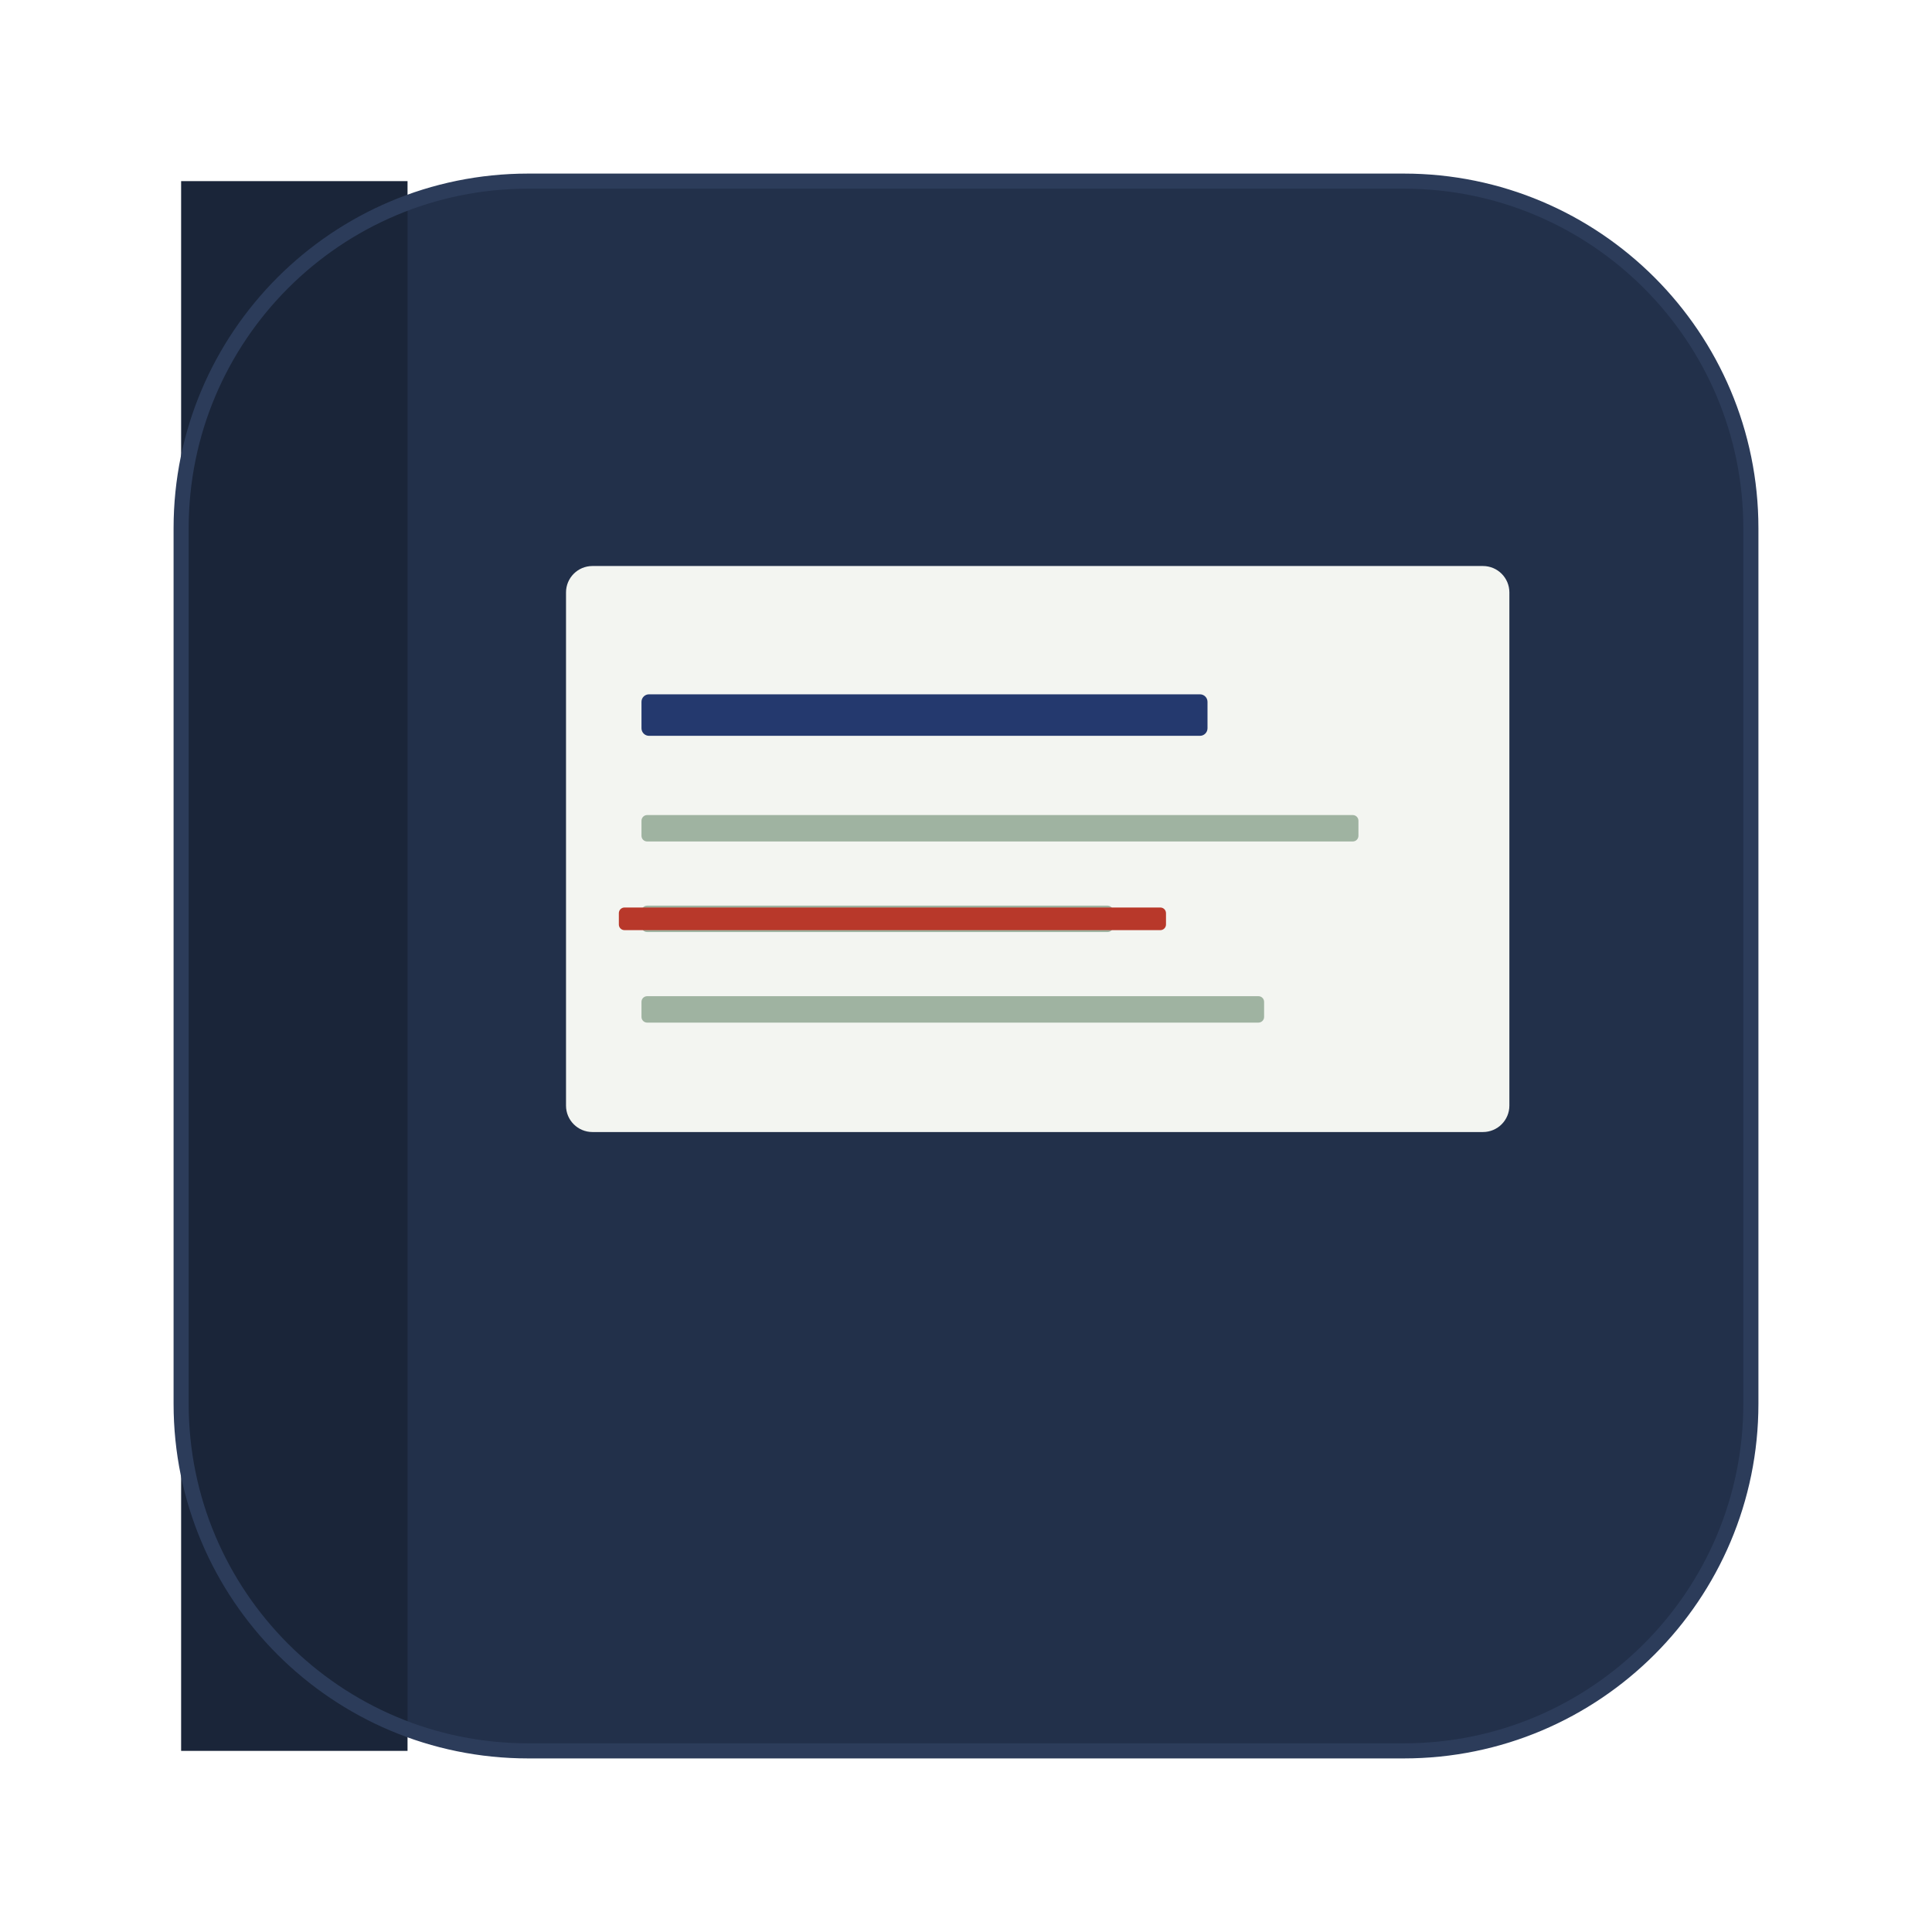
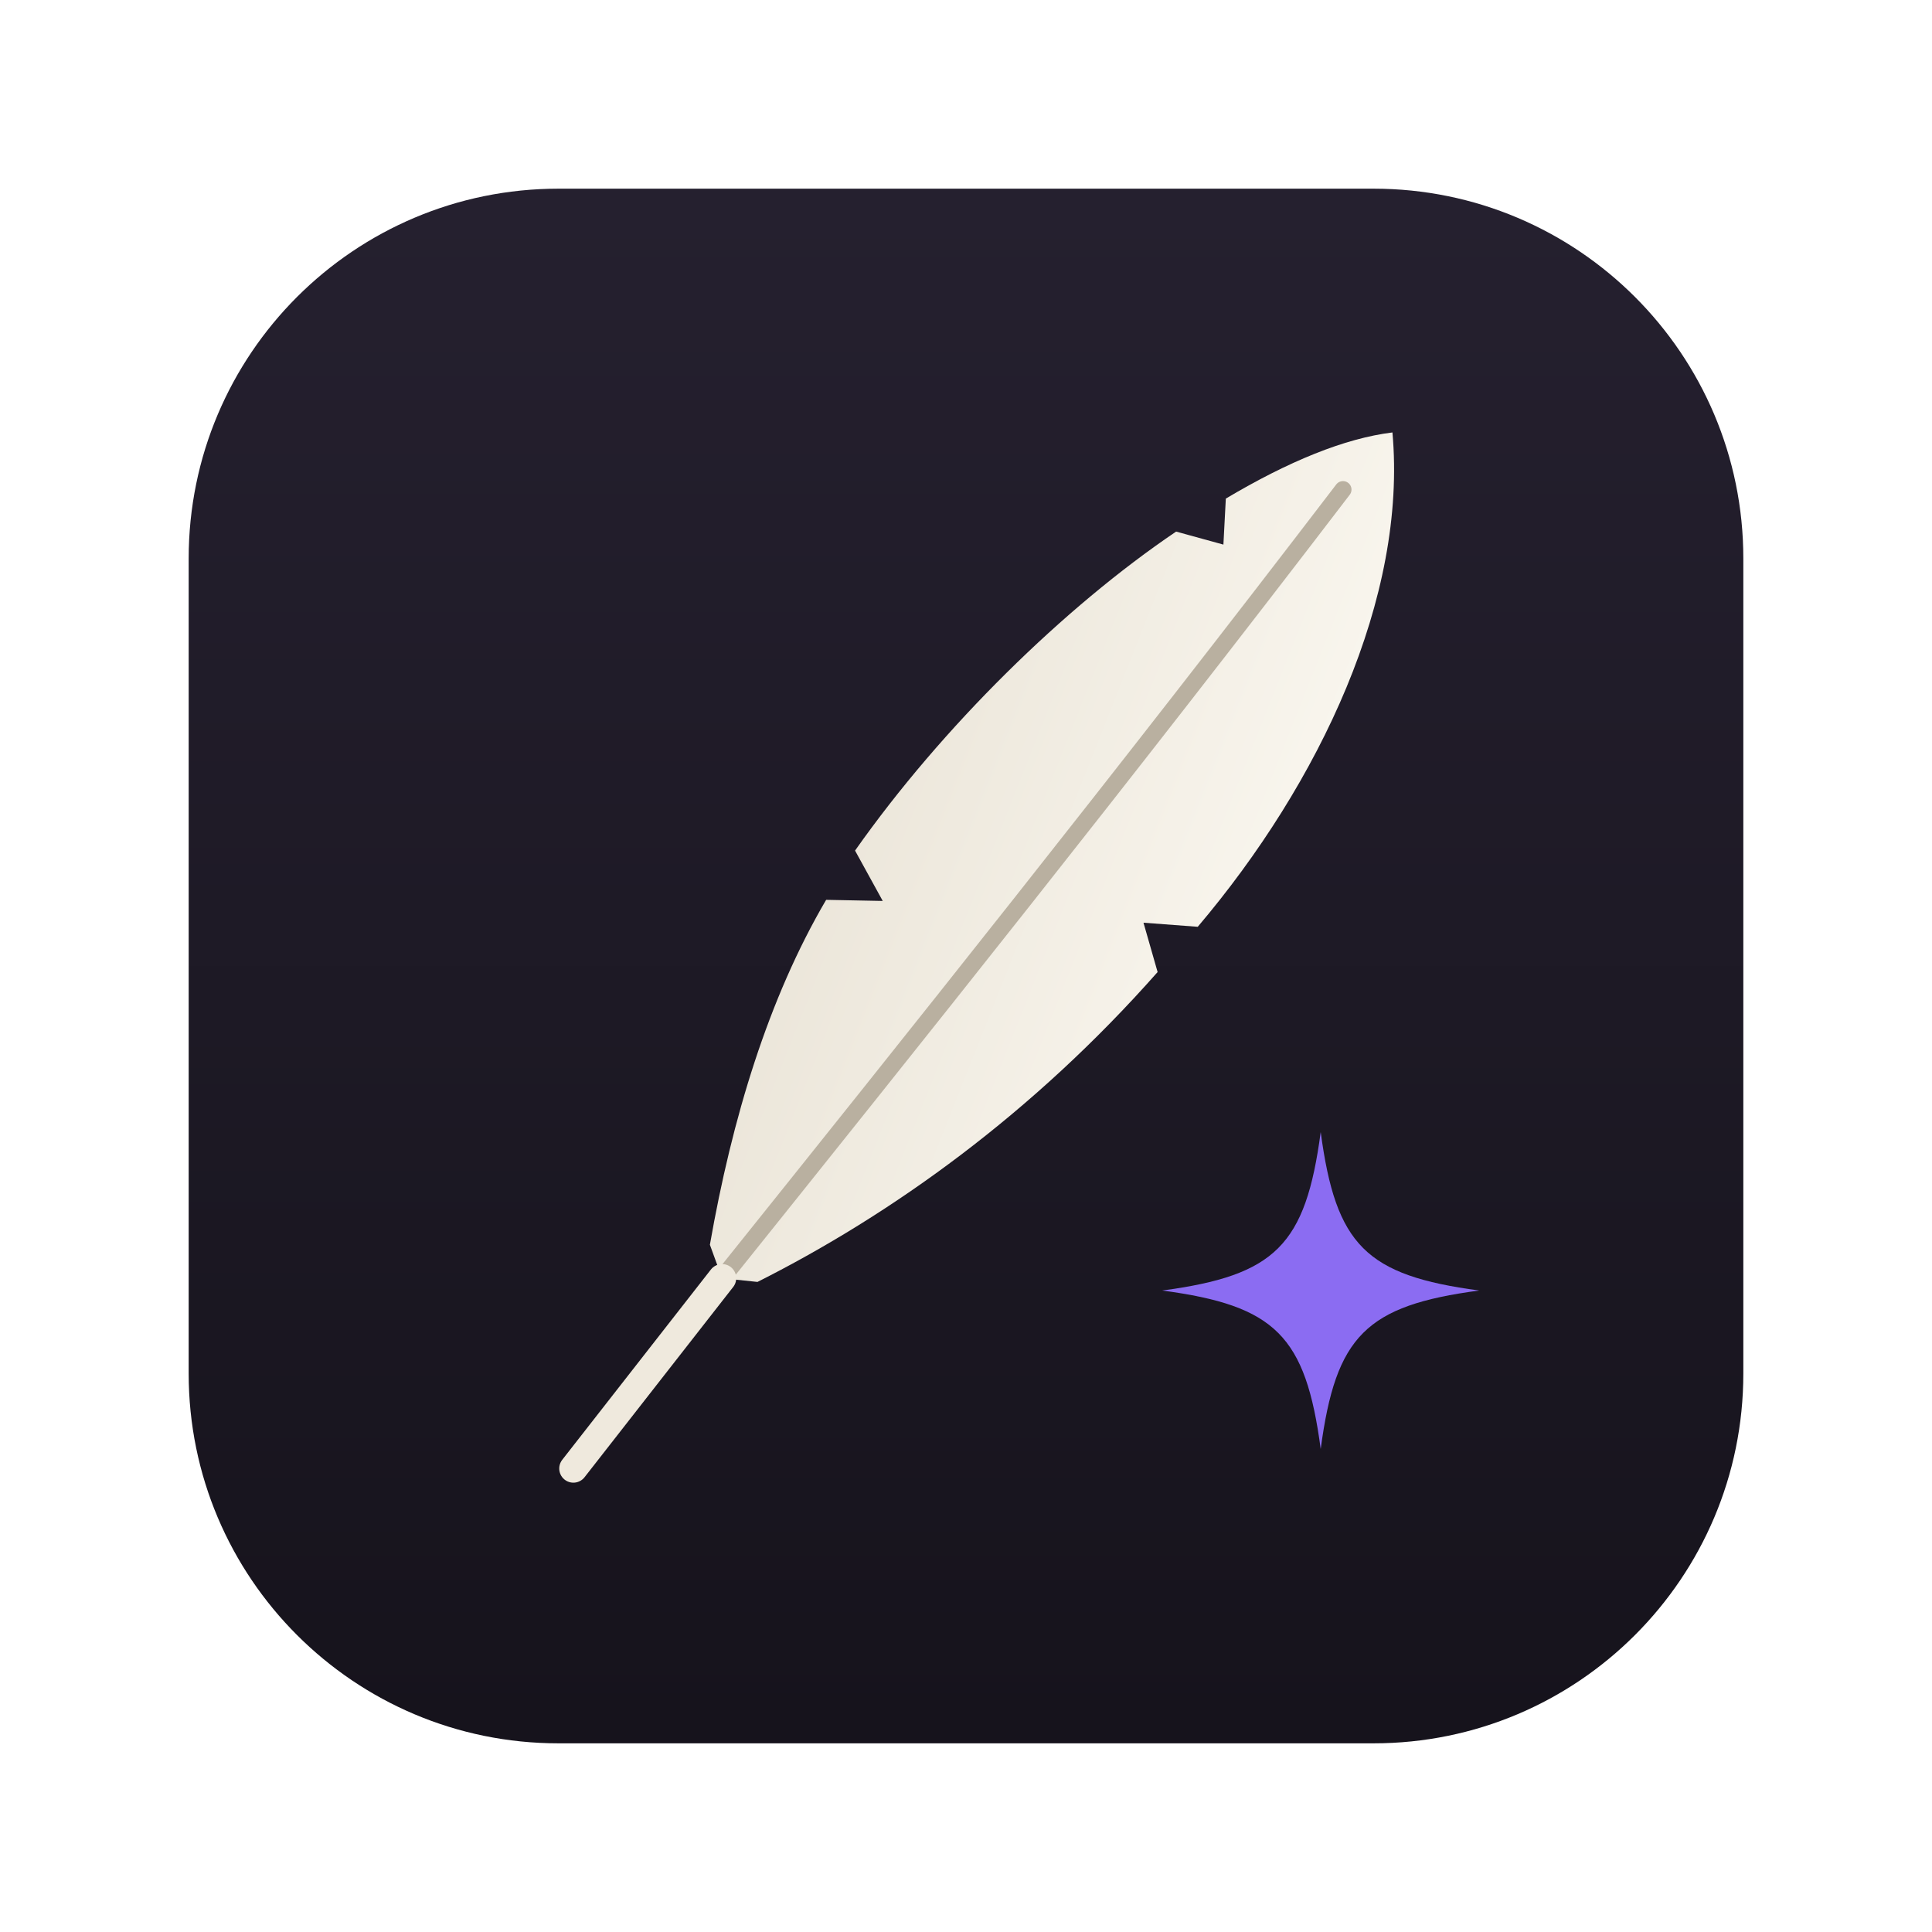
<svg xmlns="http://www.w3.org/2000/svg" width="1024" height="1024" viewBox="0 0 1024 1024">
-   <rect x="96" y="96" width="832" height="832" rx="184" fill="#22304a" />
-   <rect x="96" y="96" width="120" height="832" fill="#1a2539" />
-   <rect x="96" y="96" width="832" height="832" rx="184" fill="none" stroke="#2c3c5a" stroke-width="8" />
-   <rect x="300" y="300" width="500" height="300" rx="14" fill="#f3f5f1" />
-   <rect x="340" y="368" width="300" height="22" rx="4" fill="#24396e" />
-   <rect x="340" y="432" width="380" height="14" rx="3" fill="#9fb3a1" />
-   <rect x="340" y="480" width="250" height="14" rx="3" fill="#9fb3a1" />
-   <rect x="328" y="481" width="290" height="12" rx="3" fill="#b8382a" />
-   <rect x="340" y="528" width="330" height="14" rx="3" fill="#9fb3a1" />
+   <defs>
+     <linearGradient id="bg" x1="0" y1="0" x2="0" y2="1">
+       <stop offset="0" stop-color="#25202f" />
+       <stop offset="1" stop-color="#16131c" />
+     </linearGradient>
+     <linearGradient id="vane" x1="0" y1="1" x2="1" y2="0">
+       <stop offset="0" stop-color="#e9e3d6" />
+       <stop offset="1" stop-color="#fbf8f1" />
+     </linearGradient>
+   </defs>
+   <rect x="100" y="100" width="824" height="824" rx="196" fill="url(#bg)" />
+   <g transform="rotate(38 512 512)">
+     <path fill="url(#vane)" d="       M516 150       C 576 214, 600 320, 596 420       L 572 436       L 594 452       C 588 552, 562 640, 528 712       L 512 722       L 496 712       C 464 652, 440 590, 432 530       L 456 512       L 428 500       C 424 420, 436 330, 458 262       L 482 252       L 468 232       C 482 196, 498 168, 516 150 Z" />
+     <path d="M514 190 C 516 380, 514 560, 512 722" fill="none" stroke="#b9b0a0" stroke-width="9" stroke-linecap="round" />
+     <path d="M512 722 L 512 850" fill="none" stroke="#efe9dd" stroke-width="15" stroke-linecap="round" />
+   </g>
+   <path fill="#8b6cf2" d="     M700 600     C 708 660, 724 676, 784 684     C 724 692, 708 708, 700 768     C 692 708, 676 692, 616 684     C 676 676, 692 660, 700 600 Z" />
</svg>
